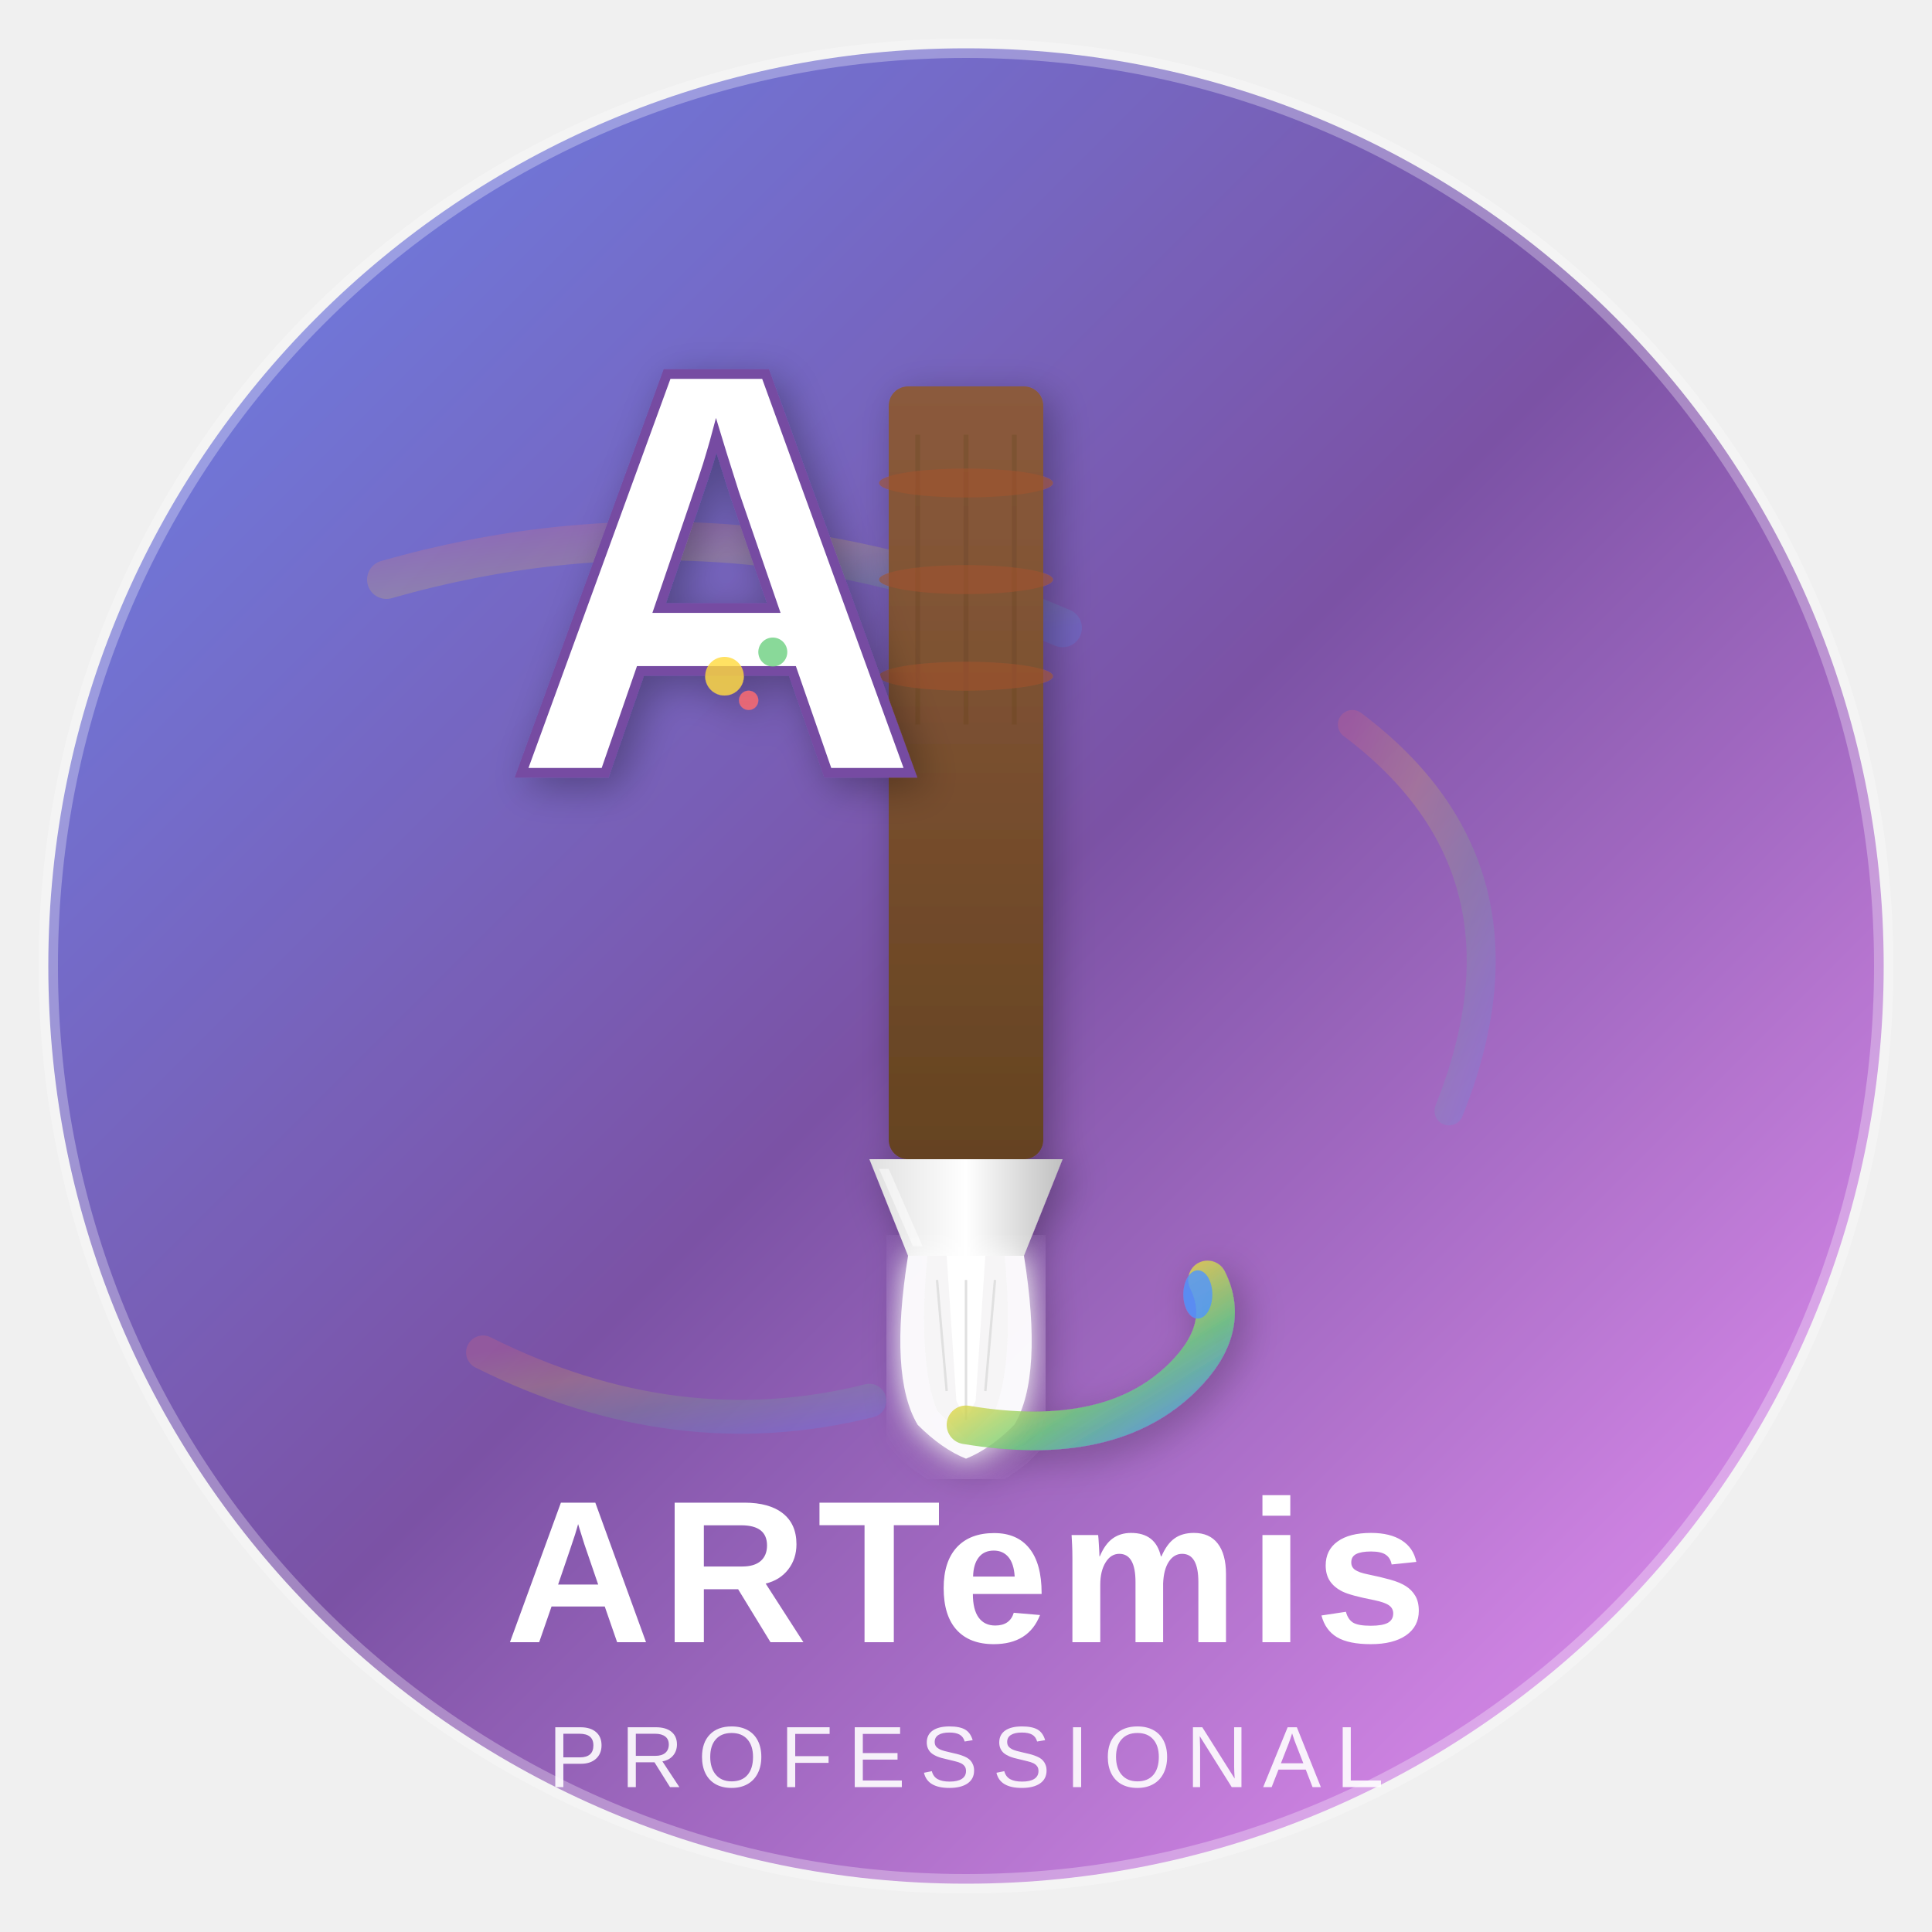
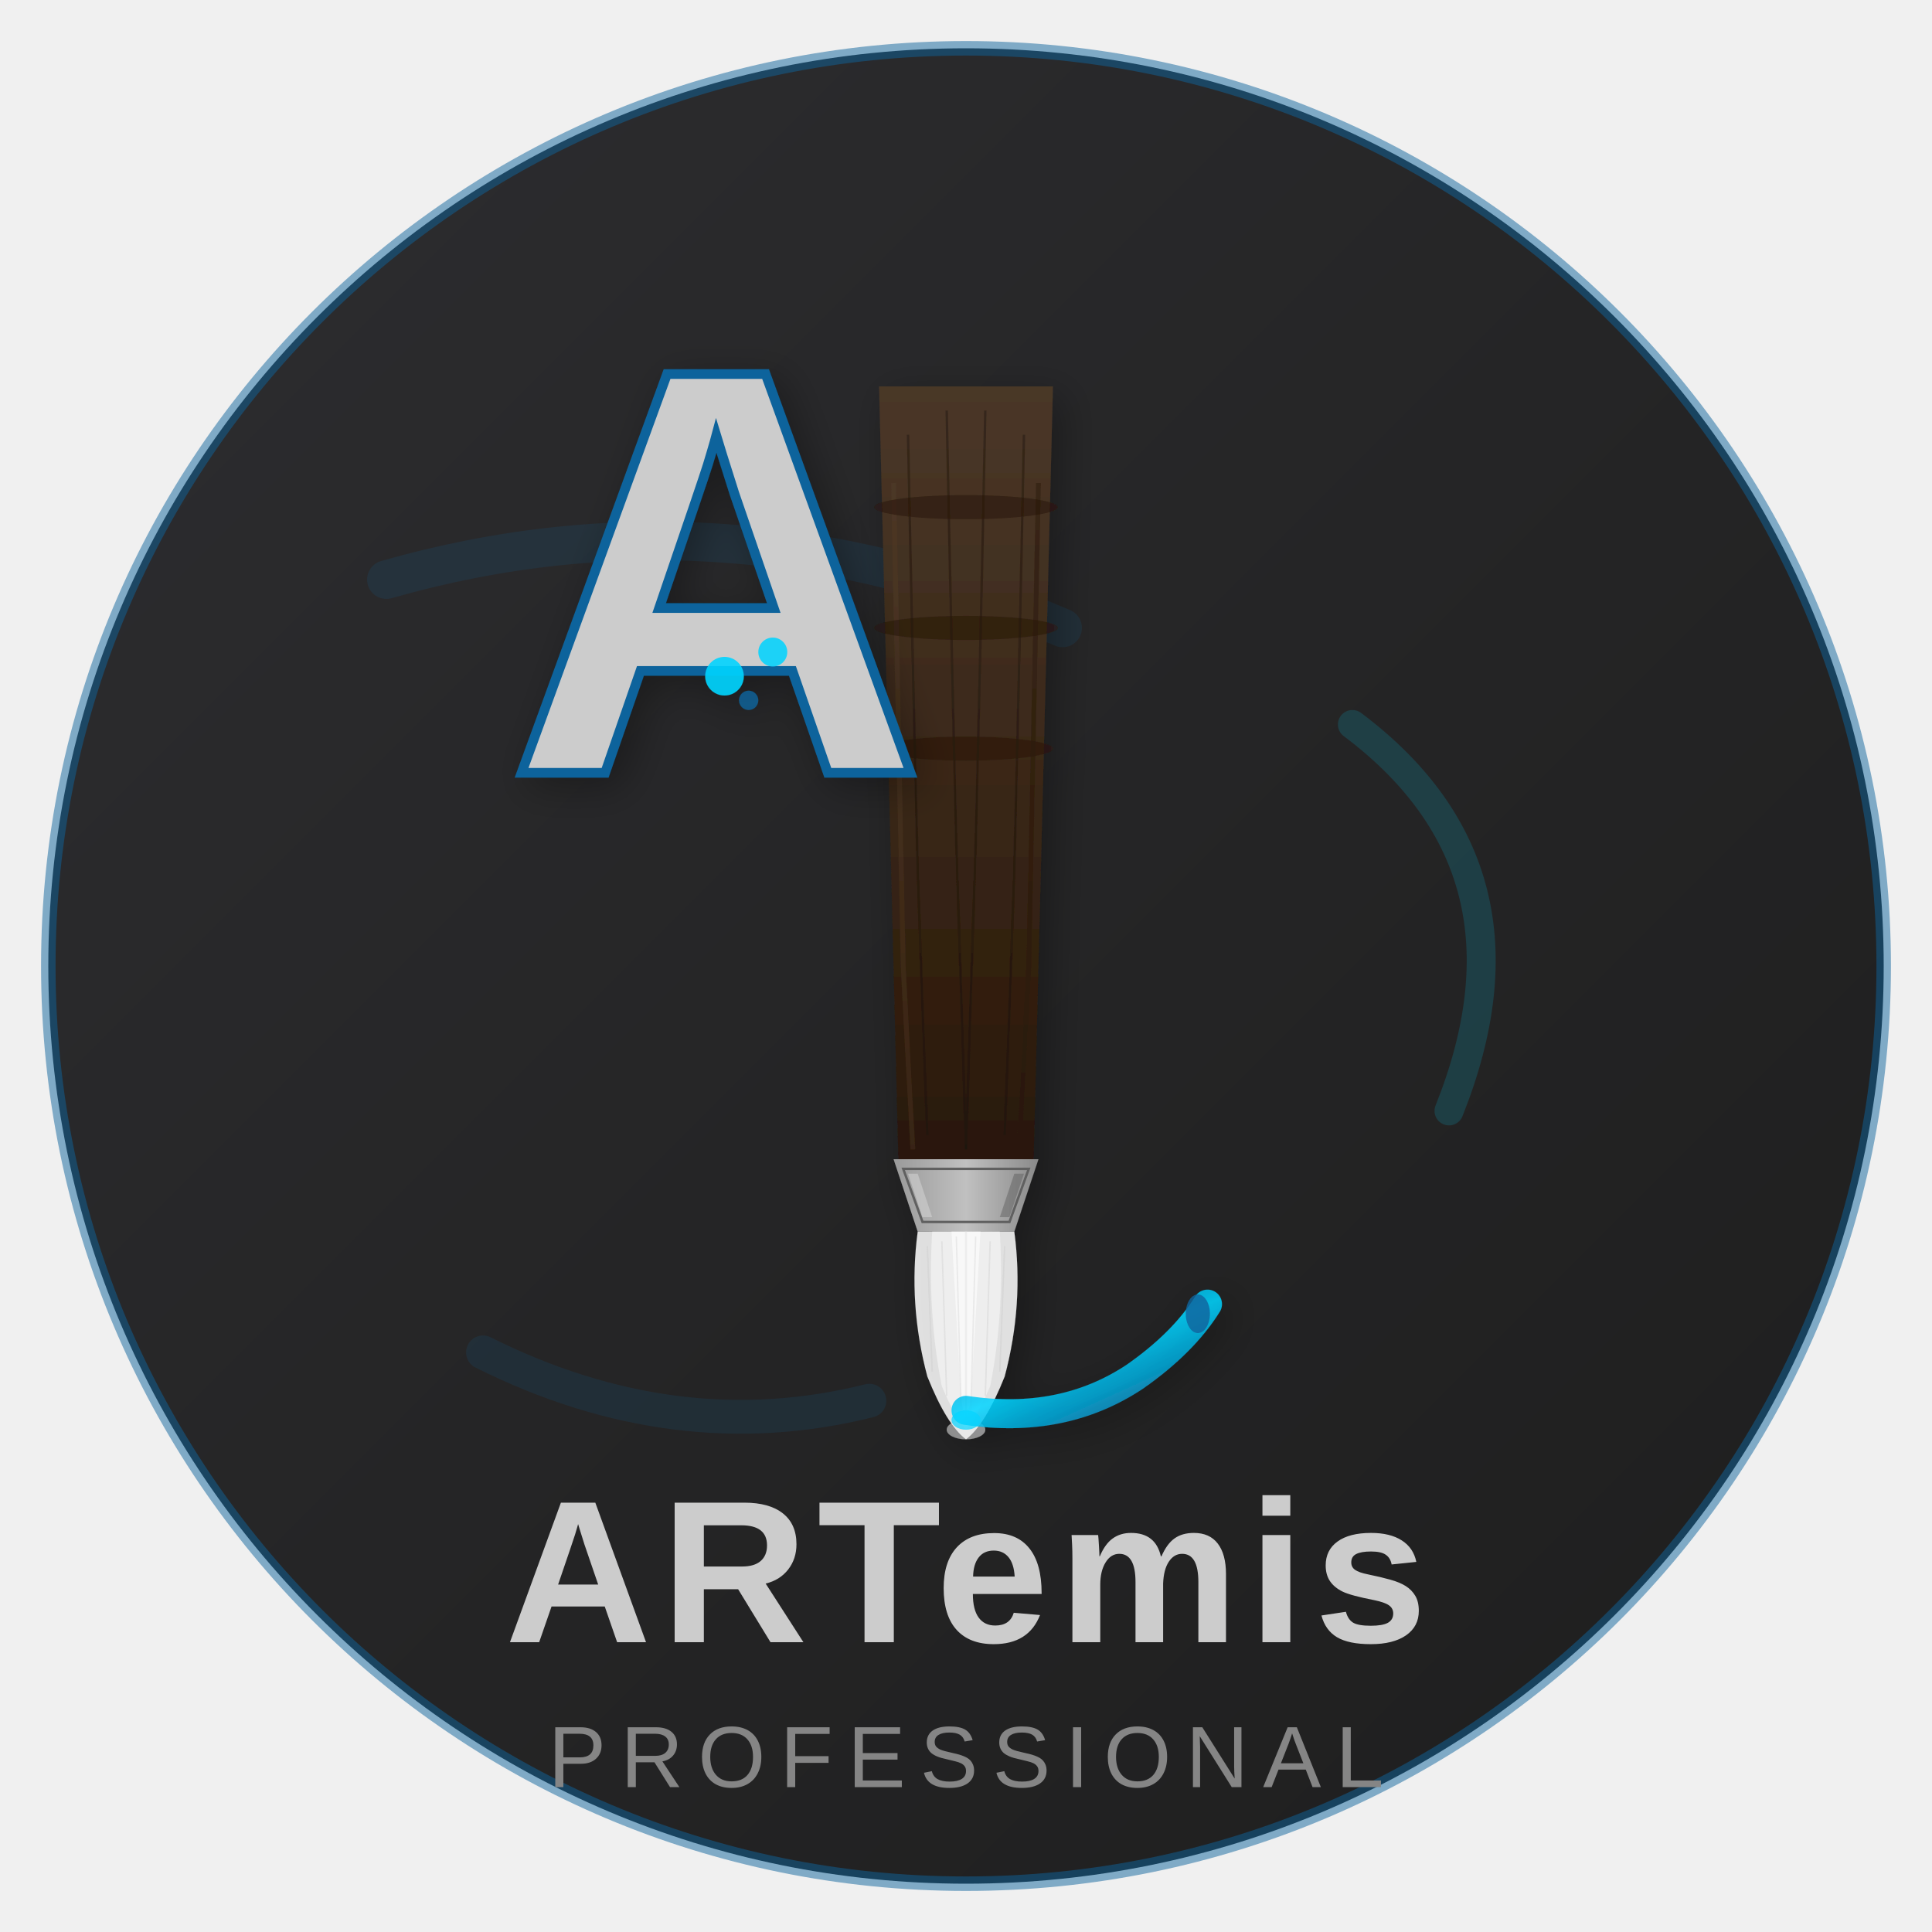
<svg xmlns="http://www.w3.org/2000/svg" width="400" height="400">
  <defs>
    <linearGradient id="bgGradient" x1="0%" y1="0%" x2="100%" y2="100%">
-       <stop offset="0%" style="stop-color:#667eea;stop-opacity:1" />
-       <stop offset="50%" style="stop-color:#764ba2;stop-opacity:1" />
-       <stop offset="100%" style="stop-color:#f093fb;stop-opacity:1" />
+       <stop offset="0%" style="stop-color:#2d2d30;stop-opacity:1" />
+       <stop offset="50%" style="stop-color:#252526;stop-opacity:1" />
+       <stop offset="100%" style="stop-color:#1e1e1e;stop-opacity:1" />
    </linearGradient>
    <linearGradient id="brushGradient" x1="0%" y1="0%" x2="0%" y2="100%">
-       <stop offset="0%" style="stop-color:#8b5a3c;stop-opacity:1" />
-       <stop offset="100%" style="stop-color:#654321;stop-opacity:1" />
+       <stop offset="0%" style="stop-color:#4a3728;stop-opacity:1" />
+       <stop offset="50%" style="stop-color:#3a2818;stop-opacity:1" />
+       <stop offset="100%" style="stop-color:#2a1808;stop-opacity:1" />
    </linearGradient>
    <linearGradient id="metalGradient" x1="0%" y1="0%" x2="100%" y2="0%">
-       <stop offset="0%" style="stop-color:#e0e0e0;stop-opacity:1" />
-       <stop offset="50%" style="stop-color:#ffffff;stop-opacity:1" />
-       <stop offset="100%" style="stop-color:#c0c0c0;stop-opacity:1" />
+       <stop offset="0%" style="stop-color:#9a9a9a;stop-opacity:1" />
+       <stop offset="50%" style="stop-color:#c0c0c0;stop-opacity:1" />
+       <stop offset="100%" style="stop-color:#8a8a8a;stop-opacity:1" />
    </linearGradient>
    <linearGradient id="paintGradient" x1="0%" y1="0%" x2="100%" y2="100%">
-       <stop offset="0%" style="stop-color:#ff6b6b;stop-opacity:0.9" />
-       <stop offset="33%" style="stop-color:#ffd93d;stop-opacity:0.9" />
-       <stop offset="66%" style="stop-color:#6bcf7f;stop-opacity:0.9" />
-       <stop offset="100%" style="stop-color:#4d96ff;stop-opacity:0.9" />
+       <stop offset="0%" style="stop-color:#0e639c;stop-opacity:0.9" />
+       <stop offset="50%" style="stop-color:#00d4ff;stop-opacity:0.9" />
+       <stop offset="100%" style="stop-color:#0e639c;stop-opacity:0.9" />
    </linearGradient>
    <filter id="shadow" x="-50%" y="-50%" width="200%" height="200%">
      <feGaussianBlur in="SourceAlpha" stdDeviation="4" />
      <feOffset dx="2" dy="2" result="offsetblur" />
      <feComponentTransfer>
        <feFuncA type="linear" slope="0.3" />
      </feComponentTransfer>
      <feMerge>
        <feMergeNode />
        <feMergeNode in="SourceGraphic" />
      </feMerge>
    </filter>
    <filter id="glow">
      <feGaussianBlur stdDeviation="3" result="coloredBlur" />
      <feMerge>
        <feMergeNode in="coloredBlur" />
        <feMergeNode in="SourceGraphic" />
      </feMerge>
    </filter>
  </defs>
-   <circle cx="200" cy="200" r="190" fill="url(#bgGradient)" opacity="0.95" />
-   <circle cx="200" cy="200" r="190" fill="none" stroke="#ffffff" stroke-width="4" opacity="0.3" />
-   <g opacity="0.2">
-     <path d="M 80 120 Q 150 100 220 130" stroke="url(#paintGradient)" stroke-width="8" fill="none" stroke-linecap="round" />
-     <path d="M 280 150 Q 320 180 300 230" stroke="url(#paintGradient)" stroke-width="6" fill="none" stroke-linecap="round" />
-     <path d="M 100 280 Q 140 300 180 290" stroke="url(#paintGradient)" stroke-width="7" fill="none" stroke-linecap="round" />
+   <circle cx="200" cy="200" r="190" fill="url(#bgGradient)" opacity="1" />
+   <circle cx="200" cy="200" r="190" fill="none" stroke="#0e639c" stroke-width="3" opacity="0.5" />
+   <g opacity="0.15">
+     <path d="M 80 120 Q 150 100 220 130" stroke="#0e639c" stroke-width="8" fill="none" stroke-linecap="round" />
+     <path d="M 280 150 Q 320 180 300 230" stroke="#00d4ff" stroke-width="6" fill="none" stroke-linecap="round" />
+     <path d="M 100 280 Q 140 300 180 290" stroke="#0e639c" stroke-width="7" fill="none" stroke-linecap="round" />
  </g>
  <g transform="translate(200, 200)" filter="url(#shadow)">
-     <rect x="-16" y="-120" width="32" height="160" fill="url(#brushGradient)" rx="4" />
-     <line x1="-10" y1="-110" x2="-10" y2="-50" stroke="#654321" stroke-width="1" opacity="0.3" />
-     <line x1="0" y1="-110" x2="0" y2="-50" stroke="#654321" stroke-width="1" opacity="0.3" />
-     <line x1="10" y1="-110" x2="10" y2="-50" stroke="#654321" stroke-width="1" opacity="0.3" />
-     <ellipse cx="0" cy="-100" rx="18" ry="3" fill="#a0522d" opacity="0.6" />
-     <ellipse cx="0" cy="-80" rx="18" ry="3" fill="#a0522d" opacity="0.6" />
-     <ellipse cx="0" cy="-60" rx="18" ry="3" fill="#a0522d" opacity="0.6" />
-     <path d="M -20 40 L -12 60 L 12 60 L 20 40 Z" fill="url(#metalGradient)" />
-     <path d="M -18 42 L -11 58 L -9 58 L -16 42 Z" fill="#ffffff" opacity="0.5" />
+     <path d="M -18 -120 L -14 40 L 14 40 L 18 -120 Z" fill="url(#brushGradient)" />
+     <path d="M -12 -110 Q -11 -60 -10 -20 Q -9 10 -8 35" stroke="#1a0f08" stroke-width="0.5" opacity="0.4" fill="none" />
+     <path d="M -4 -115 Q -3 -65 -2 -25 Q -1 5 0 38" stroke="#1a0f08" stroke-width="0.5" opacity="0.4" fill="none" />
+     <path d="M 4 -115 Q 3 -65 2 -25 Q 1 5 0 38" stroke="#1a0f08" stroke-width="0.5" opacity="0.4" fill="none" />
+     <path d="M 12 -110 Q 11 -60 10 -20 Q 9 10 8 35" stroke="#1a0f08" stroke-width="0.5" opacity="0.4" fill="none" />
+     <path d="M -15 -100 Q -14 -50 -13 0 Q -12 20 -11 38" stroke="#5a4028" stroke-width="1" opacity="0.3" fill="none" />
+     <path d="M 15 -100 Q 14 -50 13 0 Q 12 20 11 38" stroke="#2a1808" stroke-width="1" opacity="0.5" fill="none" />
+     <ellipse cx="0" cy="-95" rx="19" ry="2.5" fill="#2a1808" opacity="0.6" />
+     <ellipse cx="0" cy="-70" rx="19" ry="2.5" fill="#2a1808" opacity="0.6" />
+     <ellipse cx="0" cy="-45" rx="18" ry="2.5" fill="#2a1808" opacity="0.6" />
+     <path d="M -15 40 L -10 55 L 10 55 L 15 40 Z" fill="url(#metalGradient)" />
+     <path d="M -13 42 L -9 53 L 9 53 L 13 42 Z" fill="none" stroke="#606060" stroke-width="0.5" />
+     <path d="M -12 43 L -9 52 L -7 52 L -10 43 Z" fill="#d0d0d0" opacity="0.6" />
+     <path d="M 7 52 L 9 52 L 12 43 L 10 43 Z" fill="#505050" opacity="0.4" />
    <g>
-       <path d="M -12 60 Q -16 85 -10 95 Q -5 100 0 102 Q 5 100 10 95 Q 16 85 12 60 Z" fill="#ffffff" opacity="0.95" filter="url(#glow)" />
-       <path d="M -8 60 Q -10 82 -6 92 Q -2 96 0 98 Q 2 96 6 92 Q 10 82 8 60 Z" fill="#f5f5f5" opacity="0.9" />
-       <path d="M -4 60 L -2 90 L 0 94 L 2 90 L 4 60 Z" fill="#ffffff" />
-       <line x1="-6" y1="65" x2="-4" y2="88" stroke="#e0e0e0" stroke-width="0.5" />
-       <line x1="0" y1="65" x2="0" y2="94" stroke="#e0e0e0" stroke-width="0.5" />
-       <line x1="6" y1="65" x2="4" y2="88" stroke="#e0e0e0" stroke-width="0.5" />
+       <path d="M -10 55 Q -12 70 -8 85 Q -4 95 0 98 Q 4 95 8 85 Q 12 70 10 55 Z" fill="#e8e8e8" opacity="0.95" />
+       <path d="M -7 55 Q -8 72 -5 87 Q -2 94 0 96 Q 2 94 5 87 Q 8 72 7 55 Z" fill="#f0f0f0" opacity="0.9" />
+       <path d="M -3 55 L -1 90 L 0 95 L 1 90 L 3 55 Z" fill="#f8f8f8" />
+       <line x1="-8" y1="58" x2="-7" y2="84" stroke="#d0d0d0" stroke-width="0.3" opacity="0.6" />
+       <line x1="-5" y1="57" x2="-4" y2="89" stroke="#d8d8d8" stroke-width="0.3" opacity="0.6" />
+       <line x1="-2" y1="56" x2="-1" y2="92" stroke="#e0e0e0" stroke-width="0.3" opacity="0.6" />
+       <line x1="0" y1="55" x2="0" y2="95" stroke="#e8e8e8" stroke-width="0.4" opacity="0.7" />
+       <line x1="2" y1="56" x2="1" y2="92" stroke="#e0e0e0" stroke-width="0.3" opacity="0.6" />
+       <line x1="5" y1="57" x2="4" y2="89" stroke="#d8d8d8" stroke-width="0.3" opacity="0.6" />
+       <line x1="8" y1="58" x2="7" y2="84" stroke="#d0d0d0" stroke-width="0.3" opacity="0.6" />
+       <ellipse cx="0" cy="96" rx="4" ry="2" fill="#f0f0f0" opacity="0.5" />
    </g>
-     <path d="M 0 95 Q 30 100 45 85 Q 55 75 50 65" stroke="url(#paintGradient)" stroke-width="8" fill="none" stroke-linecap="round" opacity="0.9" />
-     <ellipse cx="48" cy="68" rx="3" ry="5" fill="#4d96ff" opacity="0.8" />
+     <path d="M 0 92 Q 20 95 35 85 Q 45 78 50 70" stroke="url(#paintGradient)" stroke-width="6" fill="none" stroke-linecap="round" opacity="0.95" />
+     <ellipse cx="0" cy="94" rx="3" ry="2" fill="#00d4ff" opacity="0.7" />
+     <ellipse cx="48" cy="72" rx="2.5" ry="4" fill="#0e639c" opacity="0.8" />
  </g>
  <g transform="translate(200, 200)" filter="url(#shadow)">
-     <text x="-95" y="-40" font-family="'Helvetica Neue', Arial, sans-serif" font-size="120" font-weight="bold" fill="#ffffff" stroke="#764ba2" stroke-width="2" letter-spacing="-5">A</text>
-     <circle cx="-50" cy="-60" r="4" fill="#ffd93d" opacity="0.8" />
-     <circle cx="-45" cy="-55" r="2" fill="#ff6b6b" opacity="0.8" />
-     <circle cx="-40" cy="-65" r="3" fill="#6bcf7f" opacity="0.8" />
+     <text x="-95" y="-40" font-family="'Helvetica Neue', Arial, sans-serif" font-size="120" font-weight="bold" fill="#cccccc" stroke="#0e639c" stroke-width="2" letter-spacing="-5">A</text>
+     <circle cx="-50" cy="-60" r="4" fill="#00d4ff" opacity="0.9" />
+     <circle cx="-45" cy="-55" r="2" fill="#0e639c" opacity="0.8" />
+     <circle cx="-40" cy="-65" r="3" fill="#00d4ff" opacity="0.85" />
  </g>
-   <text x="200" y="340" font-family="'Helvetica Neue', Arial, sans-serif" font-size="42" font-weight="700" fill="#ffffff" text-anchor="middle" letter-spacing="2">ARTemis</text>
-   <text x="200" y="370" font-family="'Helvetica Neue', Arial, sans-serif" font-size="18" font-weight="400" fill="#ffffff" text-anchor="middle" opacity="0.9" letter-spacing="3">PROFESSIONAL</text>
+   <text x="200" y="340" font-family="'Helvetica Neue', Arial, sans-serif" font-size="42" font-weight="700" fill="#cccccc" text-anchor="middle" letter-spacing="2">ARTemis</text>
+   <text x="200" y="370" font-family="'Helvetica Neue', Arial, sans-serif" font-size="18" font-weight="400" fill="#858585" text-anchor="middle" letter-spacing="3">PROFESSIONAL</text>
</svg>
